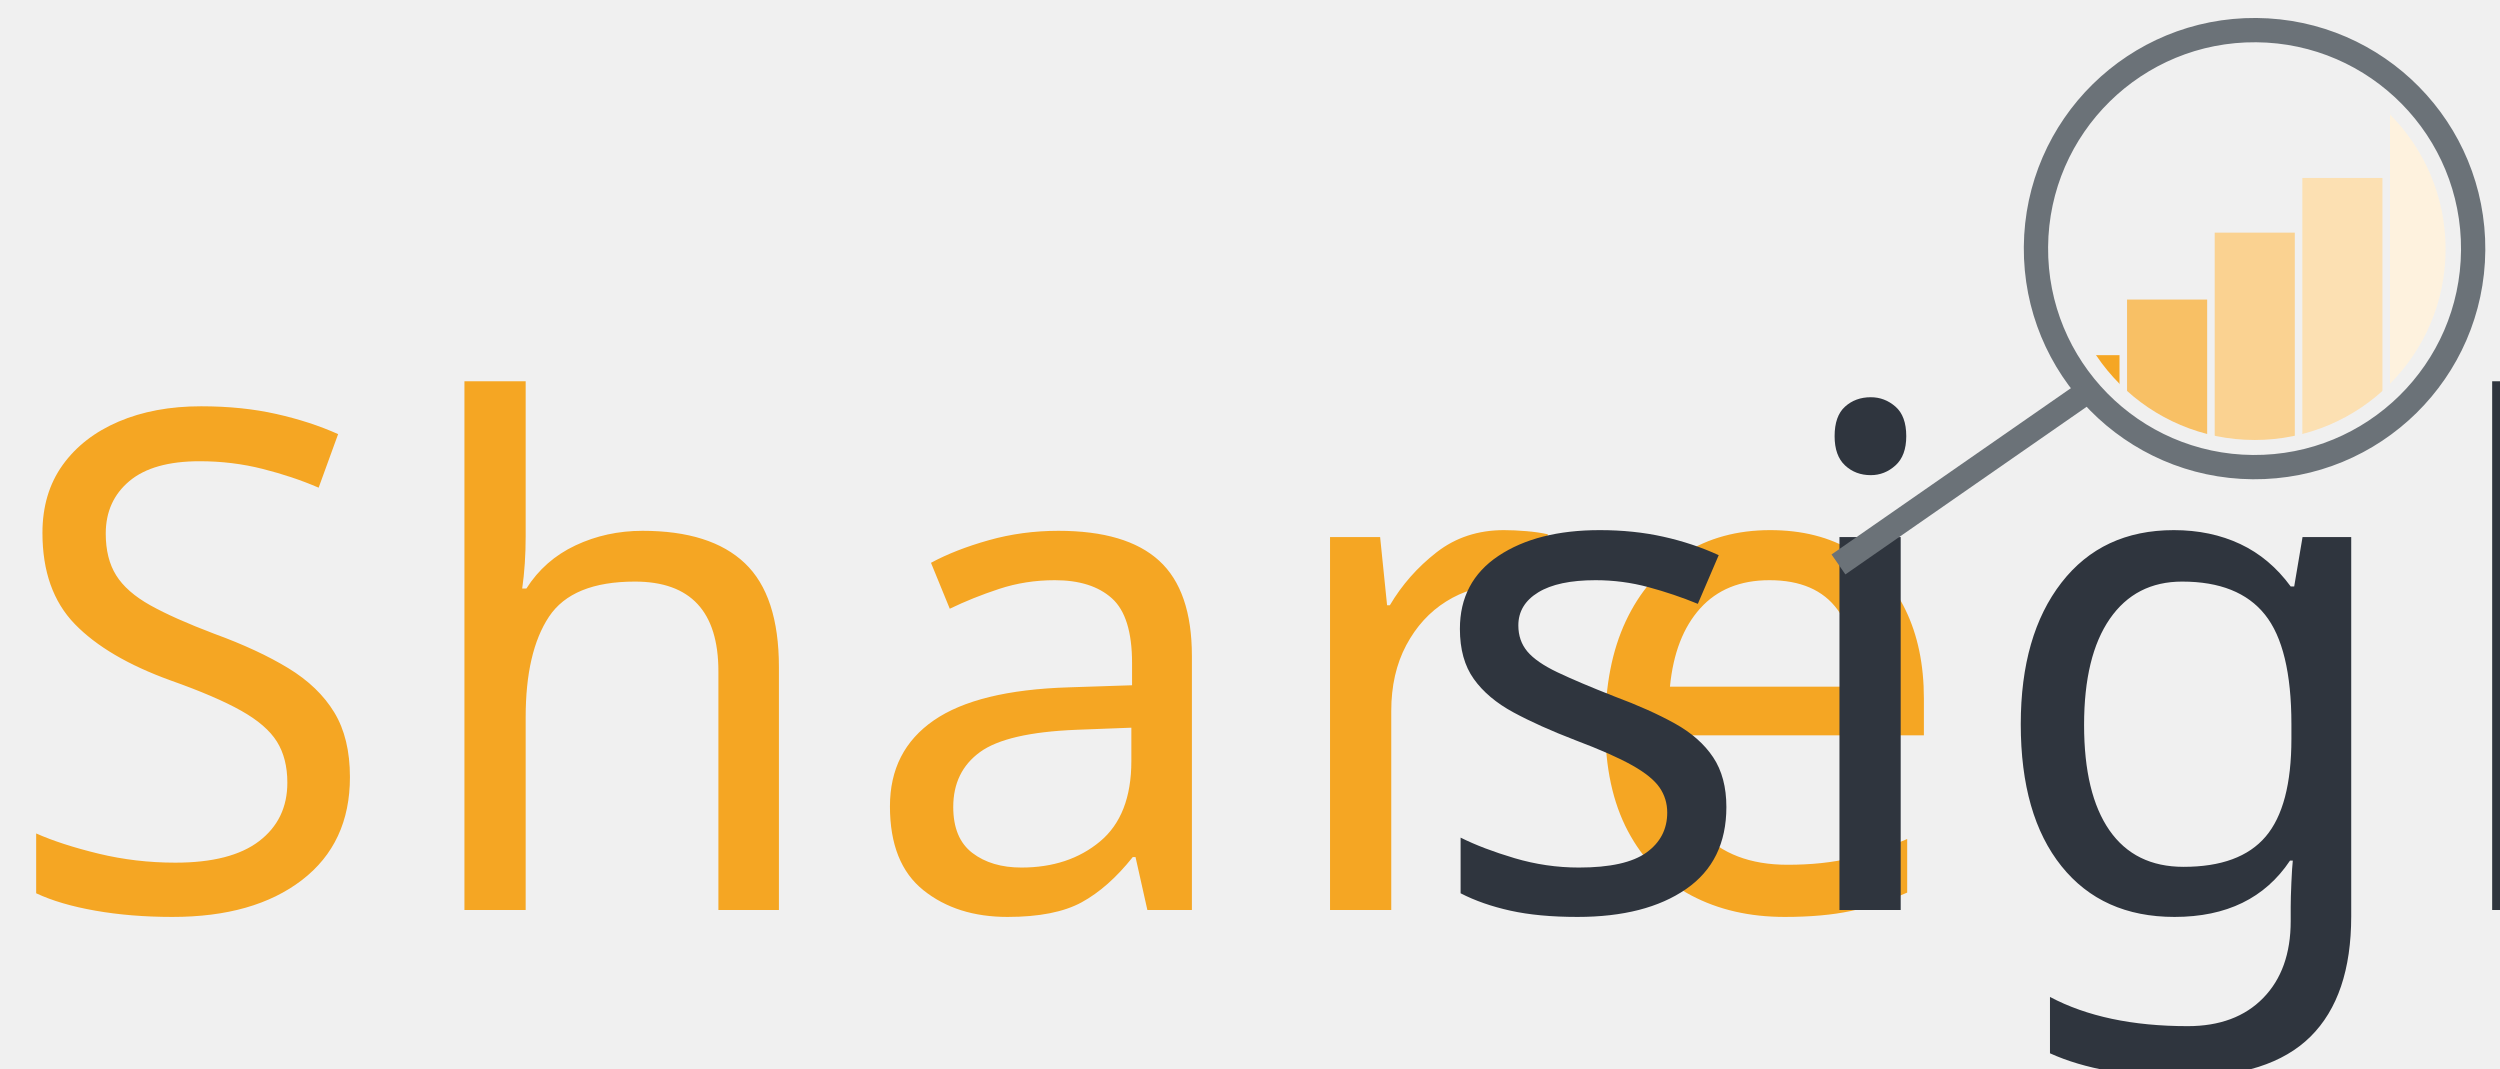
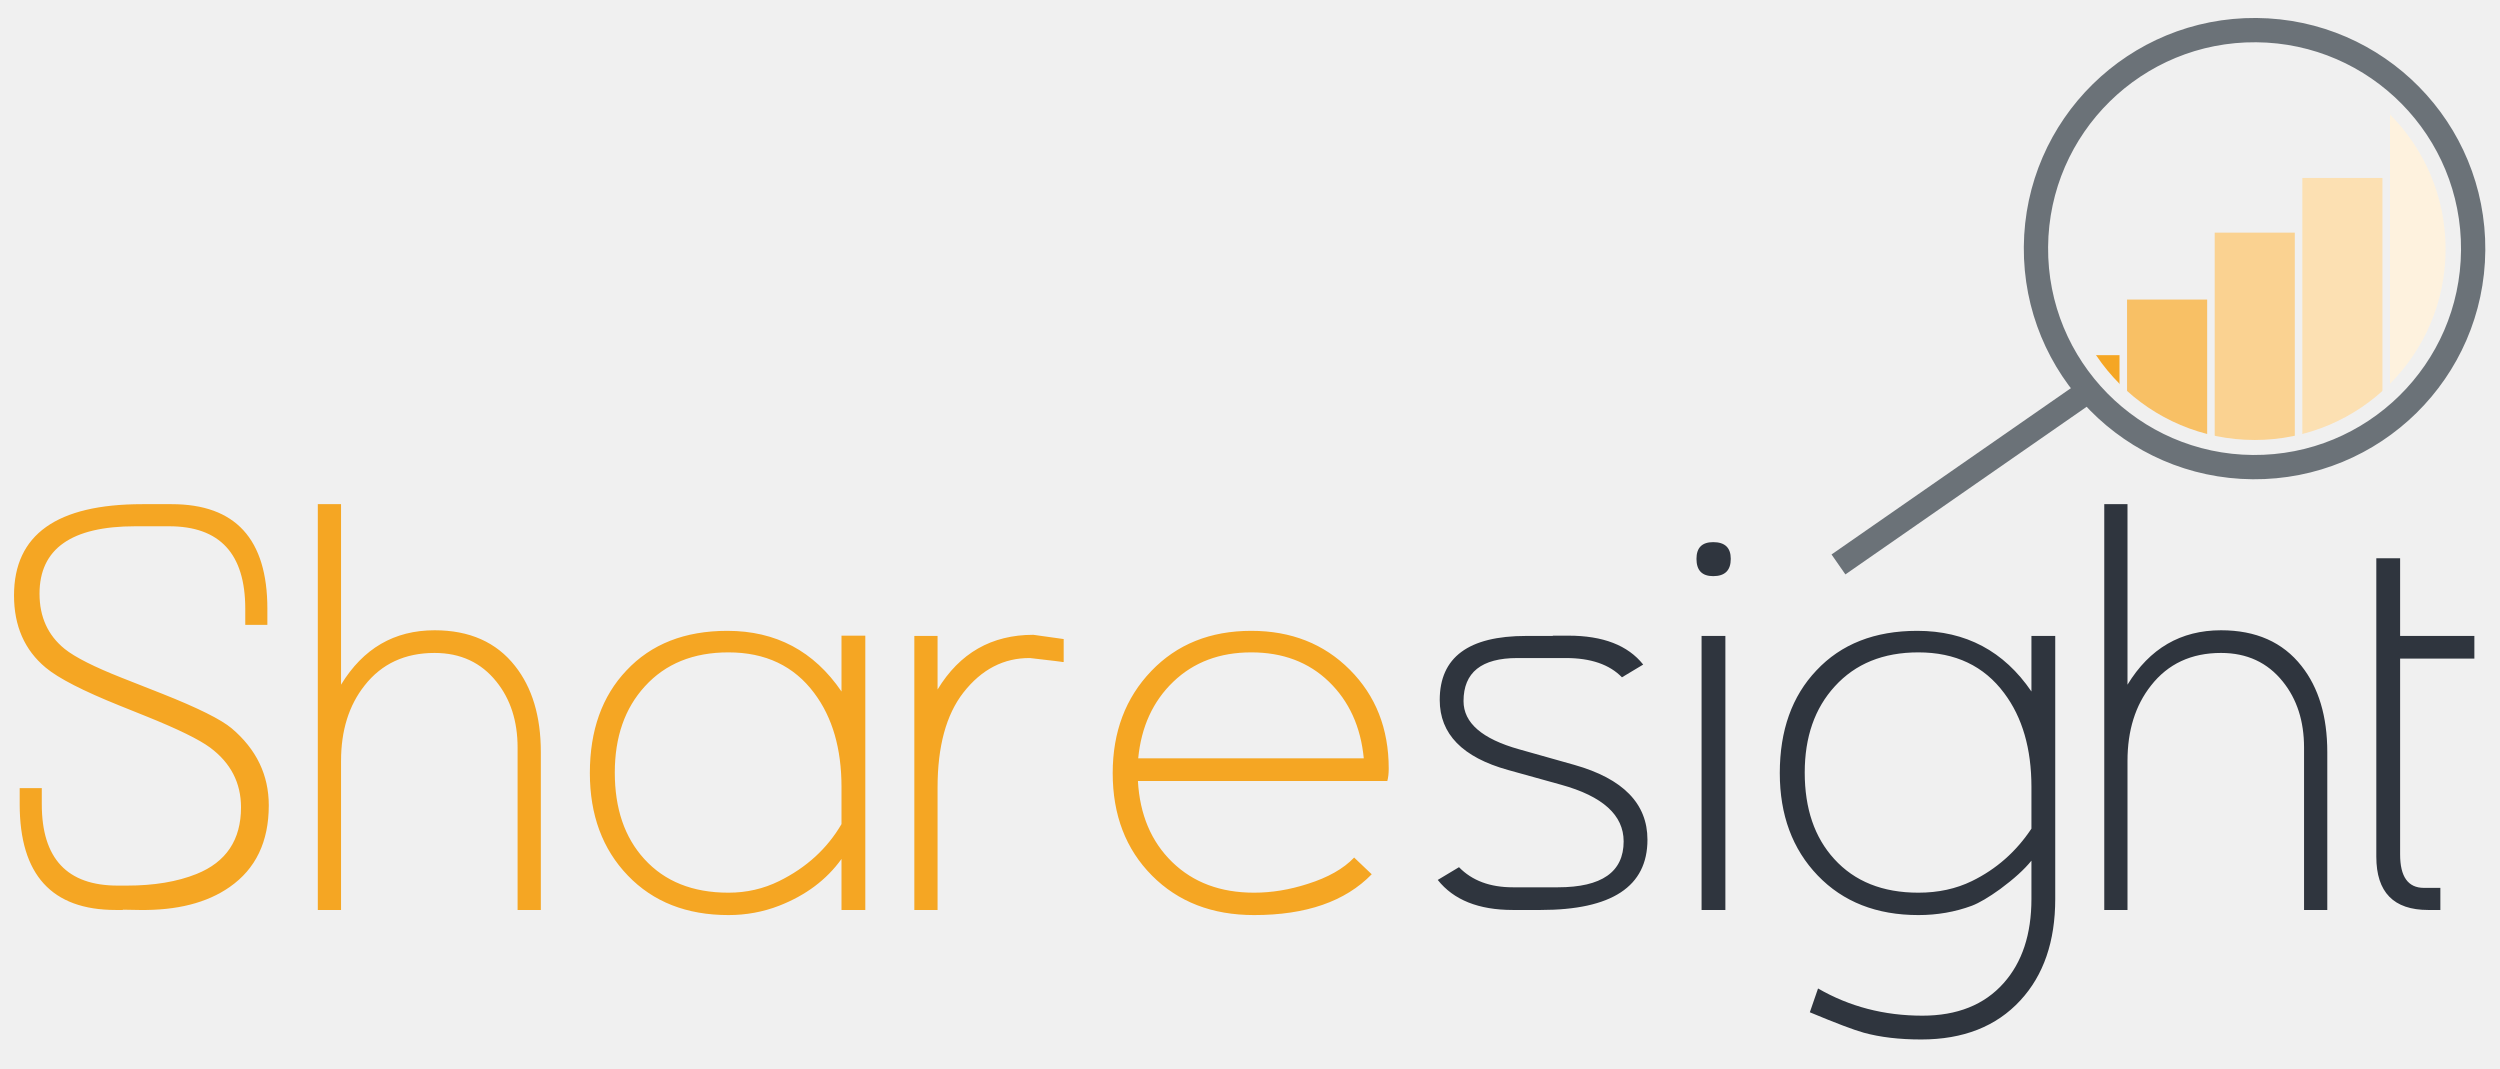
<svg xmlns="http://www.w3.org/2000/svg" xmlns:xlink="http://www.w3.org/1999/xlink" width="1544px" height="660px" viewBox="0 0 1544 660" version="1.1">
  <defs>
    <path d="M250.867,132.994 C250.867,198.083 198.1,250.867 133,250.867 C67.92,250.867 15.133,198.083 15.133,132.994 C15.133,67.902 67.92,15.133 133,15.133 C198.1,15.133 250.867,67.902 250.867,132.994 Z" id="path-1" />
  </defs>
  <g id="logo" stroke="none" stroke-width="1" fill="none" fill-rule="evenodd">
-     <g id="Sharesight" transform="translate(0, 217)" font-family="Asenine" font-size="429.674" font-weight="normal" letter-spacing="14">
-       <text>
-         <tspan x="0.432" y="345" fill="#F5A623">Share</tspan>
-         <tspan x="879.725" y="345" fill="#2F353E">sight</tspan>
-       </text>
+     <g id="Sharesight" transform="translate(0, 217)">
+       <g id="sight-pro" transform="translate(887, 94)" fill="#2F353E">
+         <path d="M130.466,207.595 C130.466,236.532 108.472,251 64.483,251 L47.331,251 C26.212,251 10.752,244.816 0.951,232.448 L14.077,224.572 C22.128,232.856 33.213,236.998 47.331,236.998 L75.159,236.998 C102.229,236.998 115.764,227.547 115.764,208.645 C115.764,192.427 102.871,180.759 77.084,173.641 L44.356,164.54 C16.236,156.722 2.176,142.313 2.176,121.31 C2.176,94.94 19.969,81.756 55.557,81.756 L72.009,81.756 L72.009,81.581 L81.635,81.581 C102.988,81.581 118.389,87.531 127.84,99.433 L114.714,107.309 C107.013,99.374 95.462,95.407 80.06,95.407 L50.131,95.407 C27.962,95.407 16.878,104.275 16.878,122.01 C16.878,135.429 28.312,145.346 51.182,151.764 L85.31,161.39 C115.414,169.907 130.466,185.309 130.466,207.595 Z M181.92,34.15 C181.92,41.268 178.303,44.826 171.069,44.826 C164.184,44.826 160.742,41.268 160.742,34.15 C160.742,27.266 164.184,23.824 171.069,23.824 C178.303,23.824 181.92,27.266 181.92,34.15 Z M178.595,251 L163.893,251 L163.893,81.756 L178.595,81.756 L178.595,251 Z M382.316,244.174 C382.316,270.427 375.14,291.313 360.789,306.831 C345.97,322.933 325.552,330.984 299.532,330.984 C285.997,330.984 274.154,329.584 264.003,326.784 C258.052,325.15 246.967,320.95 230.749,314.182 L235.824,299.481 C255.193,310.682 276.662,316.282 300.232,316.282 C321.818,316.282 338.561,309.573 350.463,296.155 C361.897,283.32 367.615,265.993 367.615,244.174 L367.615,220.547 C363.297,225.914 356.88,231.748 348.362,238.049 C341.245,243.182 335.411,246.624 330.86,248.375 C320.476,252.225 309.45,254.15 297.782,254.15 C271.995,254.15 251.285,246.012 235.649,229.735 C220.014,213.458 212.197,192.368 212.197,166.465 C212.197,140.096 219.723,118.977 234.774,103.108 C250.06,86.773 270.828,78.605 297.081,78.605 C327.068,78.605 350.579,91.09 367.615,116.06 L367.615,81.756 L382.316,81.756 L382.316,244.174 Z M367.615,200.769 L367.615,175.041 C367.615,151.355 362.014,132.045 350.813,117.11 C338.328,100.308 320.651,91.907 297.782,91.907 C276.079,91.907 258.869,98.908 246.151,112.909 C233.783,126.444 227.599,144.179 227.599,166.115 C227.599,188.401 233.666,206.195 245.801,219.496 C258.402,233.381 275.729,240.324 297.782,240.324 C310.033,240.324 321.059,237.932 330.86,233.148 C345.912,225.797 358.163,215.004 367.615,200.769 Z M550.334,251 L535.982,251 L535.982,150.714 C535.982,134.378 531.607,120.785 522.856,109.934 C513.405,98.149 500.687,92.257 484.701,92.257 C466.383,92.257 451.973,98.966 441.471,112.384 C431.787,124.636 426.945,140.154 426.945,158.939 L426.945,251 L412.593,251 L412.593,0.371 L426.945,0.371 L426.945,111.859 C440.596,89.456 459.848,78.255 484.701,78.255 C506.287,78.255 522.856,85.606 534.407,100.308 C545.025,113.726 550.334,131.461 550.334,153.514 L550.334,251 Z M641.168,95.757 L595.312,95.757 L595.312,216.696 C595.312,230.464 600.213,237.348 610.014,237.348 L620.165,237.348 L620.165,251 L612.639,251 C591.287,251 580.611,240.032 580.611,218.096 L580.611,33.8 L595.312,33.8 L595.312,81.756 L641.168,81.756 L641.168,95.757 Z" id="sight-(outline)" />
+       </g>
+       <g id="Share-orange" transform="translate(8, 94)" fill="#F5A623">
+         <path d="M158.001,186.418 C158.001,208.82 149.95,225.622 133.848,236.823 C119.847,246.625 101.236,251.35 78.017,251 L67.866,250.825 L67.866,251 L63.49,251 C23.936,251 4.159,229.239 4.159,185.718 L4.159,175.741 L17.81,175.741 L17.81,185.718 C17.81,219.205 33.445,235.948 64.715,235.948 L70.316,235.948 C87.118,235.948 101.47,233.556 113.371,228.772 C131.69,221.422 140.849,207.712 140.849,187.643 C140.849,172.474 134.49,160.165 121.772,150.714 C115.005,145.696 101.761,139.221 82.042,131.286 L65.941,124.811 C43.305,115.709 28.078,107.892 20.26,101.358 C7.192,90.507 0.658,75.63 0.658,56.728 C0.658,19.157 27.086,0.371 79.942,0.371 L97.969,0.371 C137.407,0.371 157.126,21.899 157.126,64.954 L157.126,74.93 L143.474,74.93 L143.474,64.954 C143.474,31 127.781,14.023 96.394,14.023 L75.567,14.023 C36.129,14.023 16.41,27.908 16.41,55.678 C16.41,70.029 21.602,81.406 31.987,89.807 C38.404,94.94 50.189,100.891 67.341,107.659 L92.194,117.46 C114.246,126.211 128.539,133.328 135.073,138.812 C150.359,151.764 158.001,167.632 158.001,186.418 Z M326.019,251 L311.667,251 L311.667,150.714 C311.667,134.378 307.292,120.785 298.541,109.934 C289.089,98.149 276.371,92.257 260.386,92.257 C242.067,92.257 227.658,98.966 217.156,112.384 C207.472,124.636 202.63,140.154 202.63,158.939 L202.63,251 L188.278,251 L188.278,0.371 L202.63,0.371 L202.63,111.859 C216.281,89.456 235.533,78.255 260.386,78.255 C281.972,78.255 298.541,85.606 310.092,100.308 C320.71,113.726 326.019,131.461 326.019,153.514 L326.019,251 Z M526.415,251 L511.713,251 L511.713,219.496 C502.496,232.331 489.661,241.957 473.209,248.375 C463.291,252.225 452.848,254.15 441.88,254.15 C416.094,254.15 395.384,246.012 379.748,229.735 C364.113,213.458 356.296,192.368 356.296,166.465 C356.296,140.096 363.821,118.977 378.873,103.108 C394.158,86.773 414.927,78.605 441.18,78.605 C471.167,78.605 494.678,91.09 511.713,116.06 L511.713,81.581 L526.415,81.581 L526.415,251 Z M511.713,197.969 L511.713,175.041 C511.713,151.355 506.113,132.045 494.911,117.11 C482.427,100.308 464.75,91.907 441.88,91.907 C420.178,91.907 402.968,98.908 390.25,112.909 C377.881,126.444 371.697,144.179 371.697,166.115 C371.697,188.401 377.765,206.195 389.899,219.496 C402.501,233.381 419.828,240.324 441.88,240.324 C453.082,240.324 463.525,237.932 473.209,233.148 C490.011,224.864 502.846,213.137 511.713,197.969 Z M648.928,97.857 L647.877,97.857 C649.044,97.857 642.452,97.041 628.1,95.407 C611.882,95.291 598.172,102.408 586.97,116.76 C576.352,130.411 571.044,149.955 571.044,175.391 L571.044,251 L556.692,251 L556.692,81.756 L571.044,81.756 L571.044,114.834 C584.695,92.315 604.414,81.056 630.2,81.056 C632.184,81.289 638.426,82.164 648.928,83.681 L648.928,97.857 Z M849.674,163.665 C849.674,166.699 849.382,169.266 848.799,171.366 L694.781,171.366 C695.948,192.135 703.007,208.82 715.959,221.422 C728.91,234.023 745.77,240.324 766.539,240.324 C777.391,240.324 788.417,238.515 799.618,234.898 C812.22,230.931 821.787,225.505 828.321,218.621 L839.173,228.947 C822.837,245.749 798.627,254.15 766.539,254.15 C740.636,254.15 719.605,246.012 703.445,229.735 C687.284,213.458 679.204,192.368 679.204,166.465 C679.204,141.029 687.139,120.027 703.007,103.458 C718.876,86.889 739.47,78.605 764.789,78.605 C789.409,78.605 809.711,86.627 825.696,102.671 C841.681,118.714 849.674,139.045 849.674,163.665 Z M834.272,157.364 C832.405,137.879 825.23,122.098 812.745,110.021 C800.26,97.945 784.275,91.907 764.789,91.907 C745.304,91.907 729.26,97.945 716.659,110.021 C704.057,122.098 696.823,137.879 694.956,157.364 L834.272,157.364 Z" id="Share" />
+       </g>
    </g>
    <g id="Thin-Clipped" transform="translate(1119, -29)">
      <g id="Bars-–-Clipped" transform="translate(140.5333, 49.86667)">
        <mask id="mask-2" fill="white">
          <use xlink:href="#path-1" />
        </mask>
        <g id="Clip-6" />
        <g id="Bars" mask="url(#mask-2)" fill-rule="evenodd">
          <polygon id="Bar-1" fill="#F5A623" points="0 266 49.475 266 49.475 198.481 0 198.481" />
          <polygon id="Bar-2" fill="#F8C065" points="54.131 266 103.606 266 103.606 164.14 54.131 164.14" />
          <polygon id="Bar-3" fill="#FAD291" points="108.263 266 157.737 266 157.737 122.814 108.263 122.814" />
          <polygon id="Bar-4" fill="#FCE0B2" points="162.394 266 211.869 266 211.869 89.055 162.394 89.055" />
          <polygon id="Bar-5" fill="#FEF2DE" points="216.525 0 266 0 266 266 216.525 266" />
        </g>
      </g>
      <g id="Thin-Rim" transform="translate(16.43333, 47.6)" stroke="#6B7278" stroke-width="15">
        <path d="M391.996,136.022 C391.406,210.549 330.479,270.486 255.907,269.893 C181.347,269.304 121.377,208.413 121.973,133.886 C122.561,59.353 183.483,-0.585 258.044,0.004 C332.62,0.595 392.591,61.489 391.996,136.022 Z" id="Stroke-1" />
        <path d="M152.602,223.969 L0,330" id="Stroke-3" />
      </g>
    </g>
  </g>
</svg>
